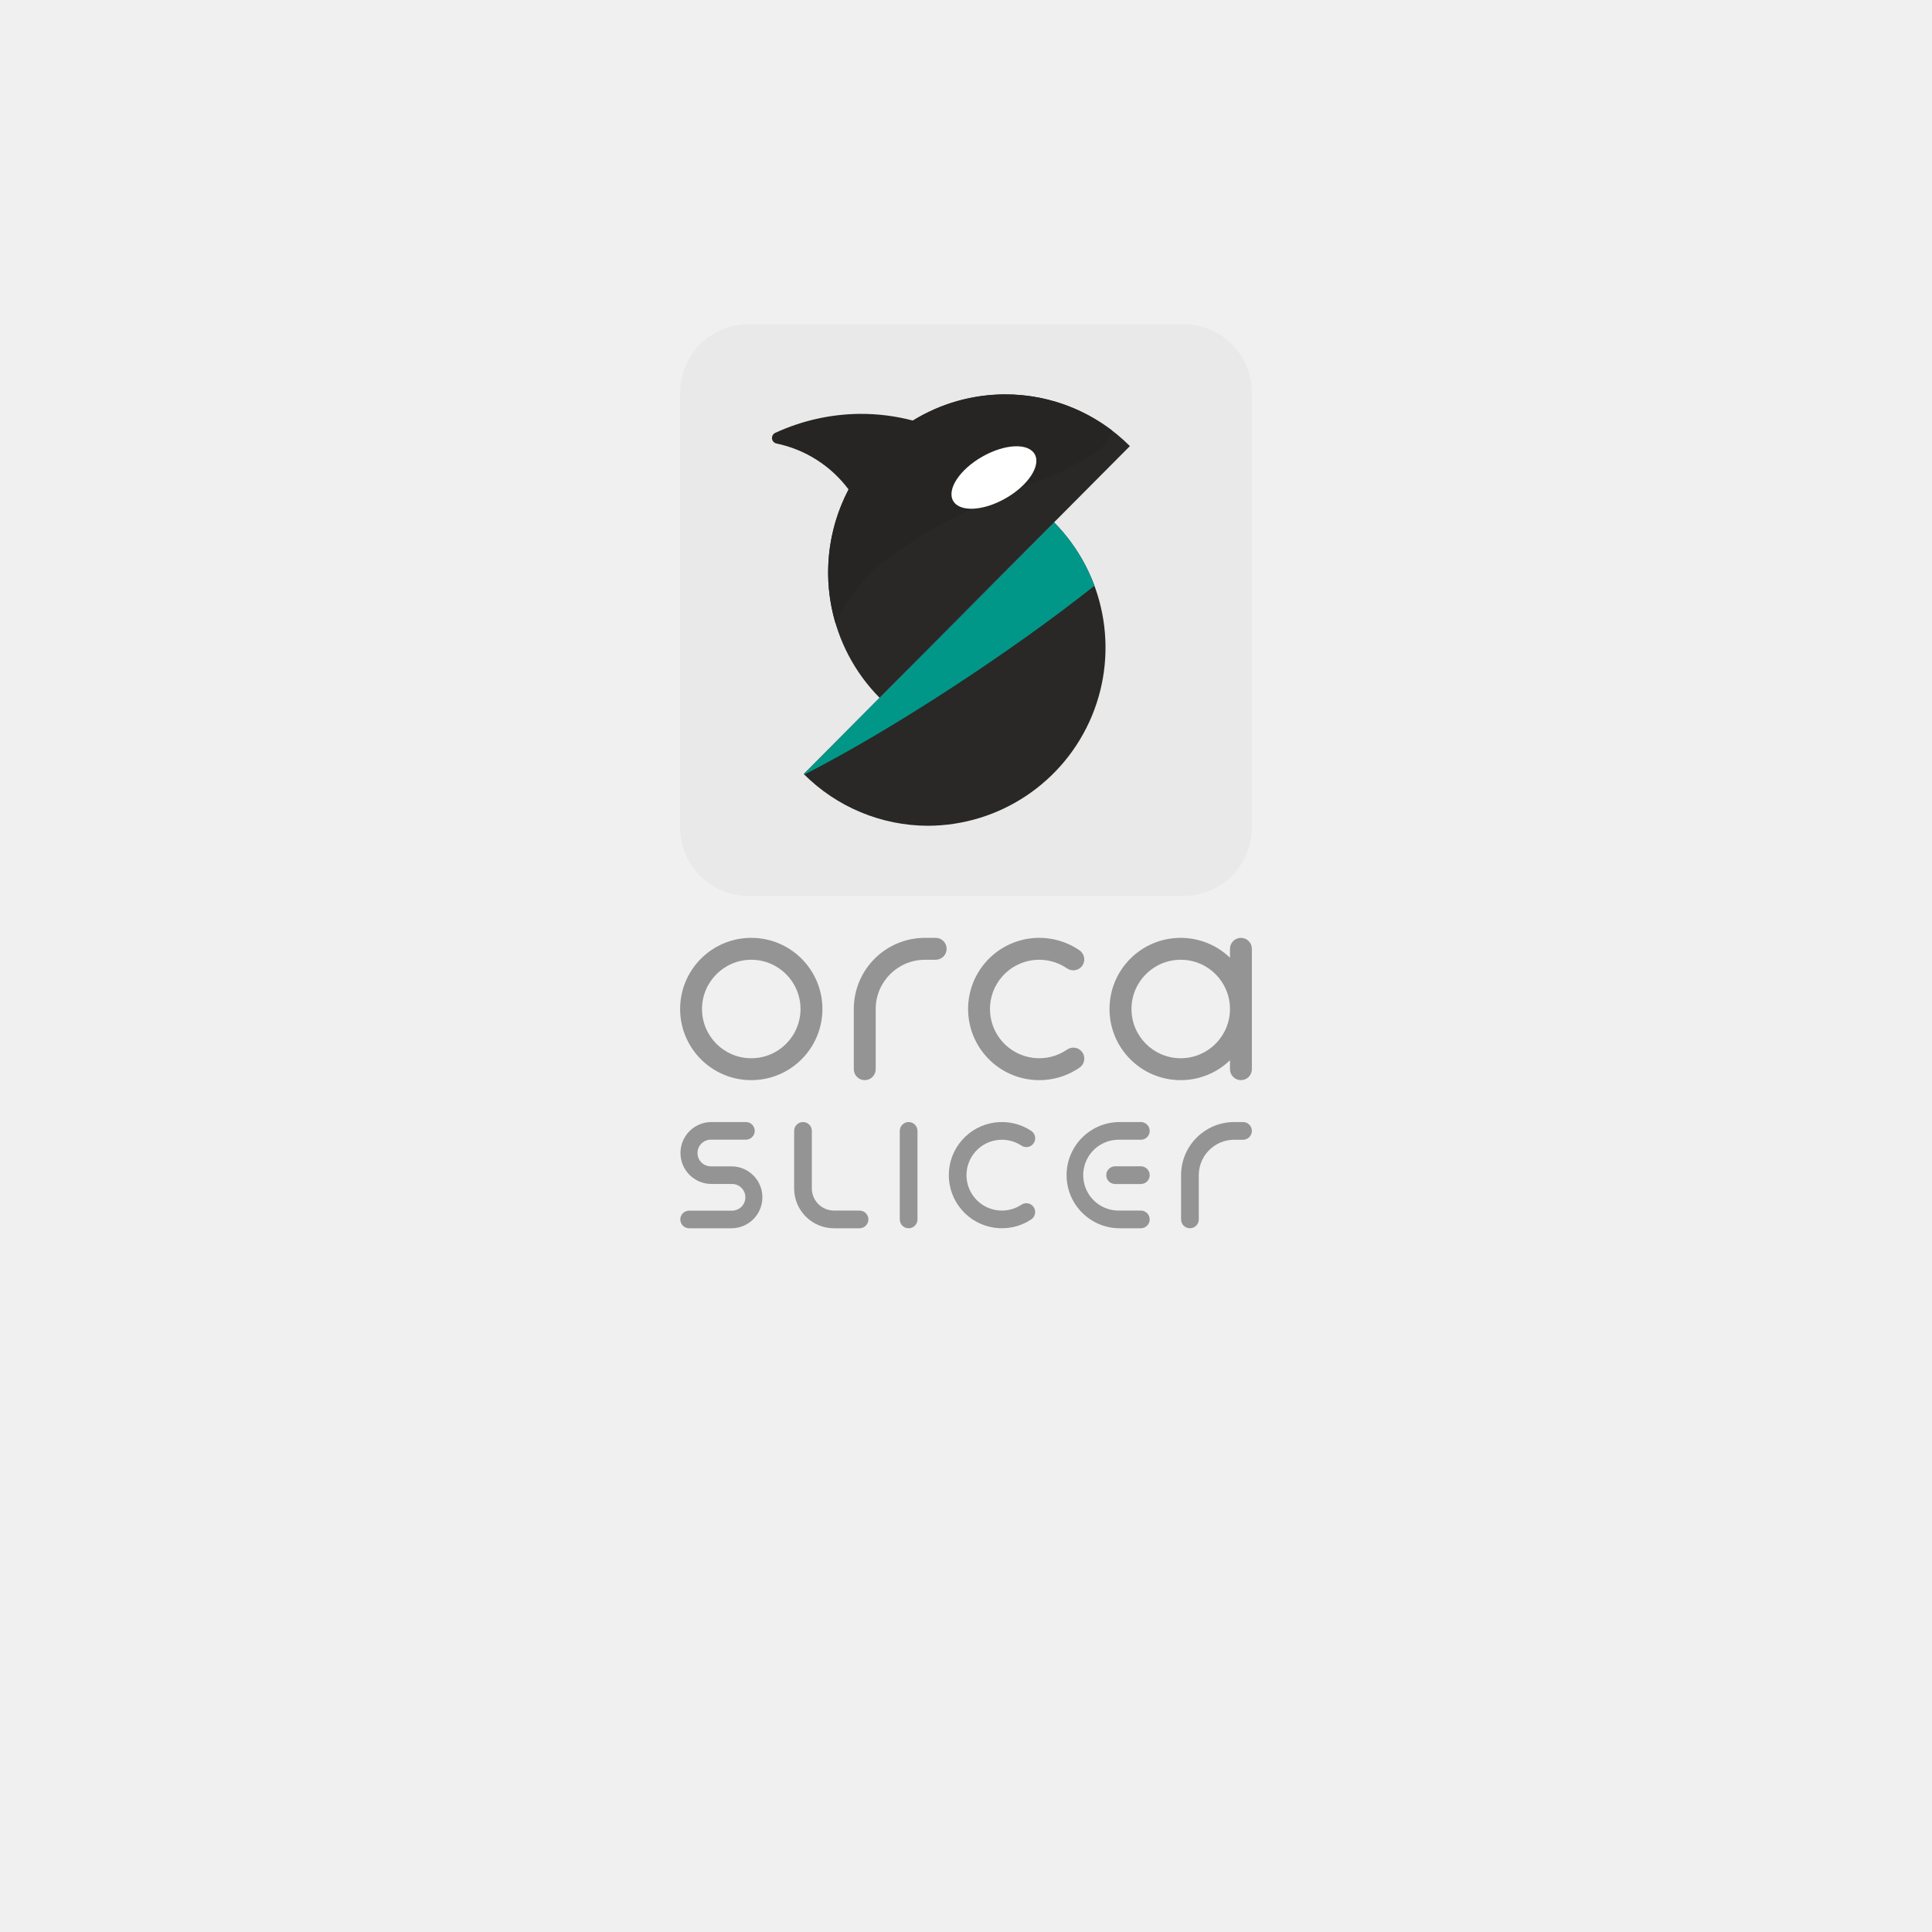
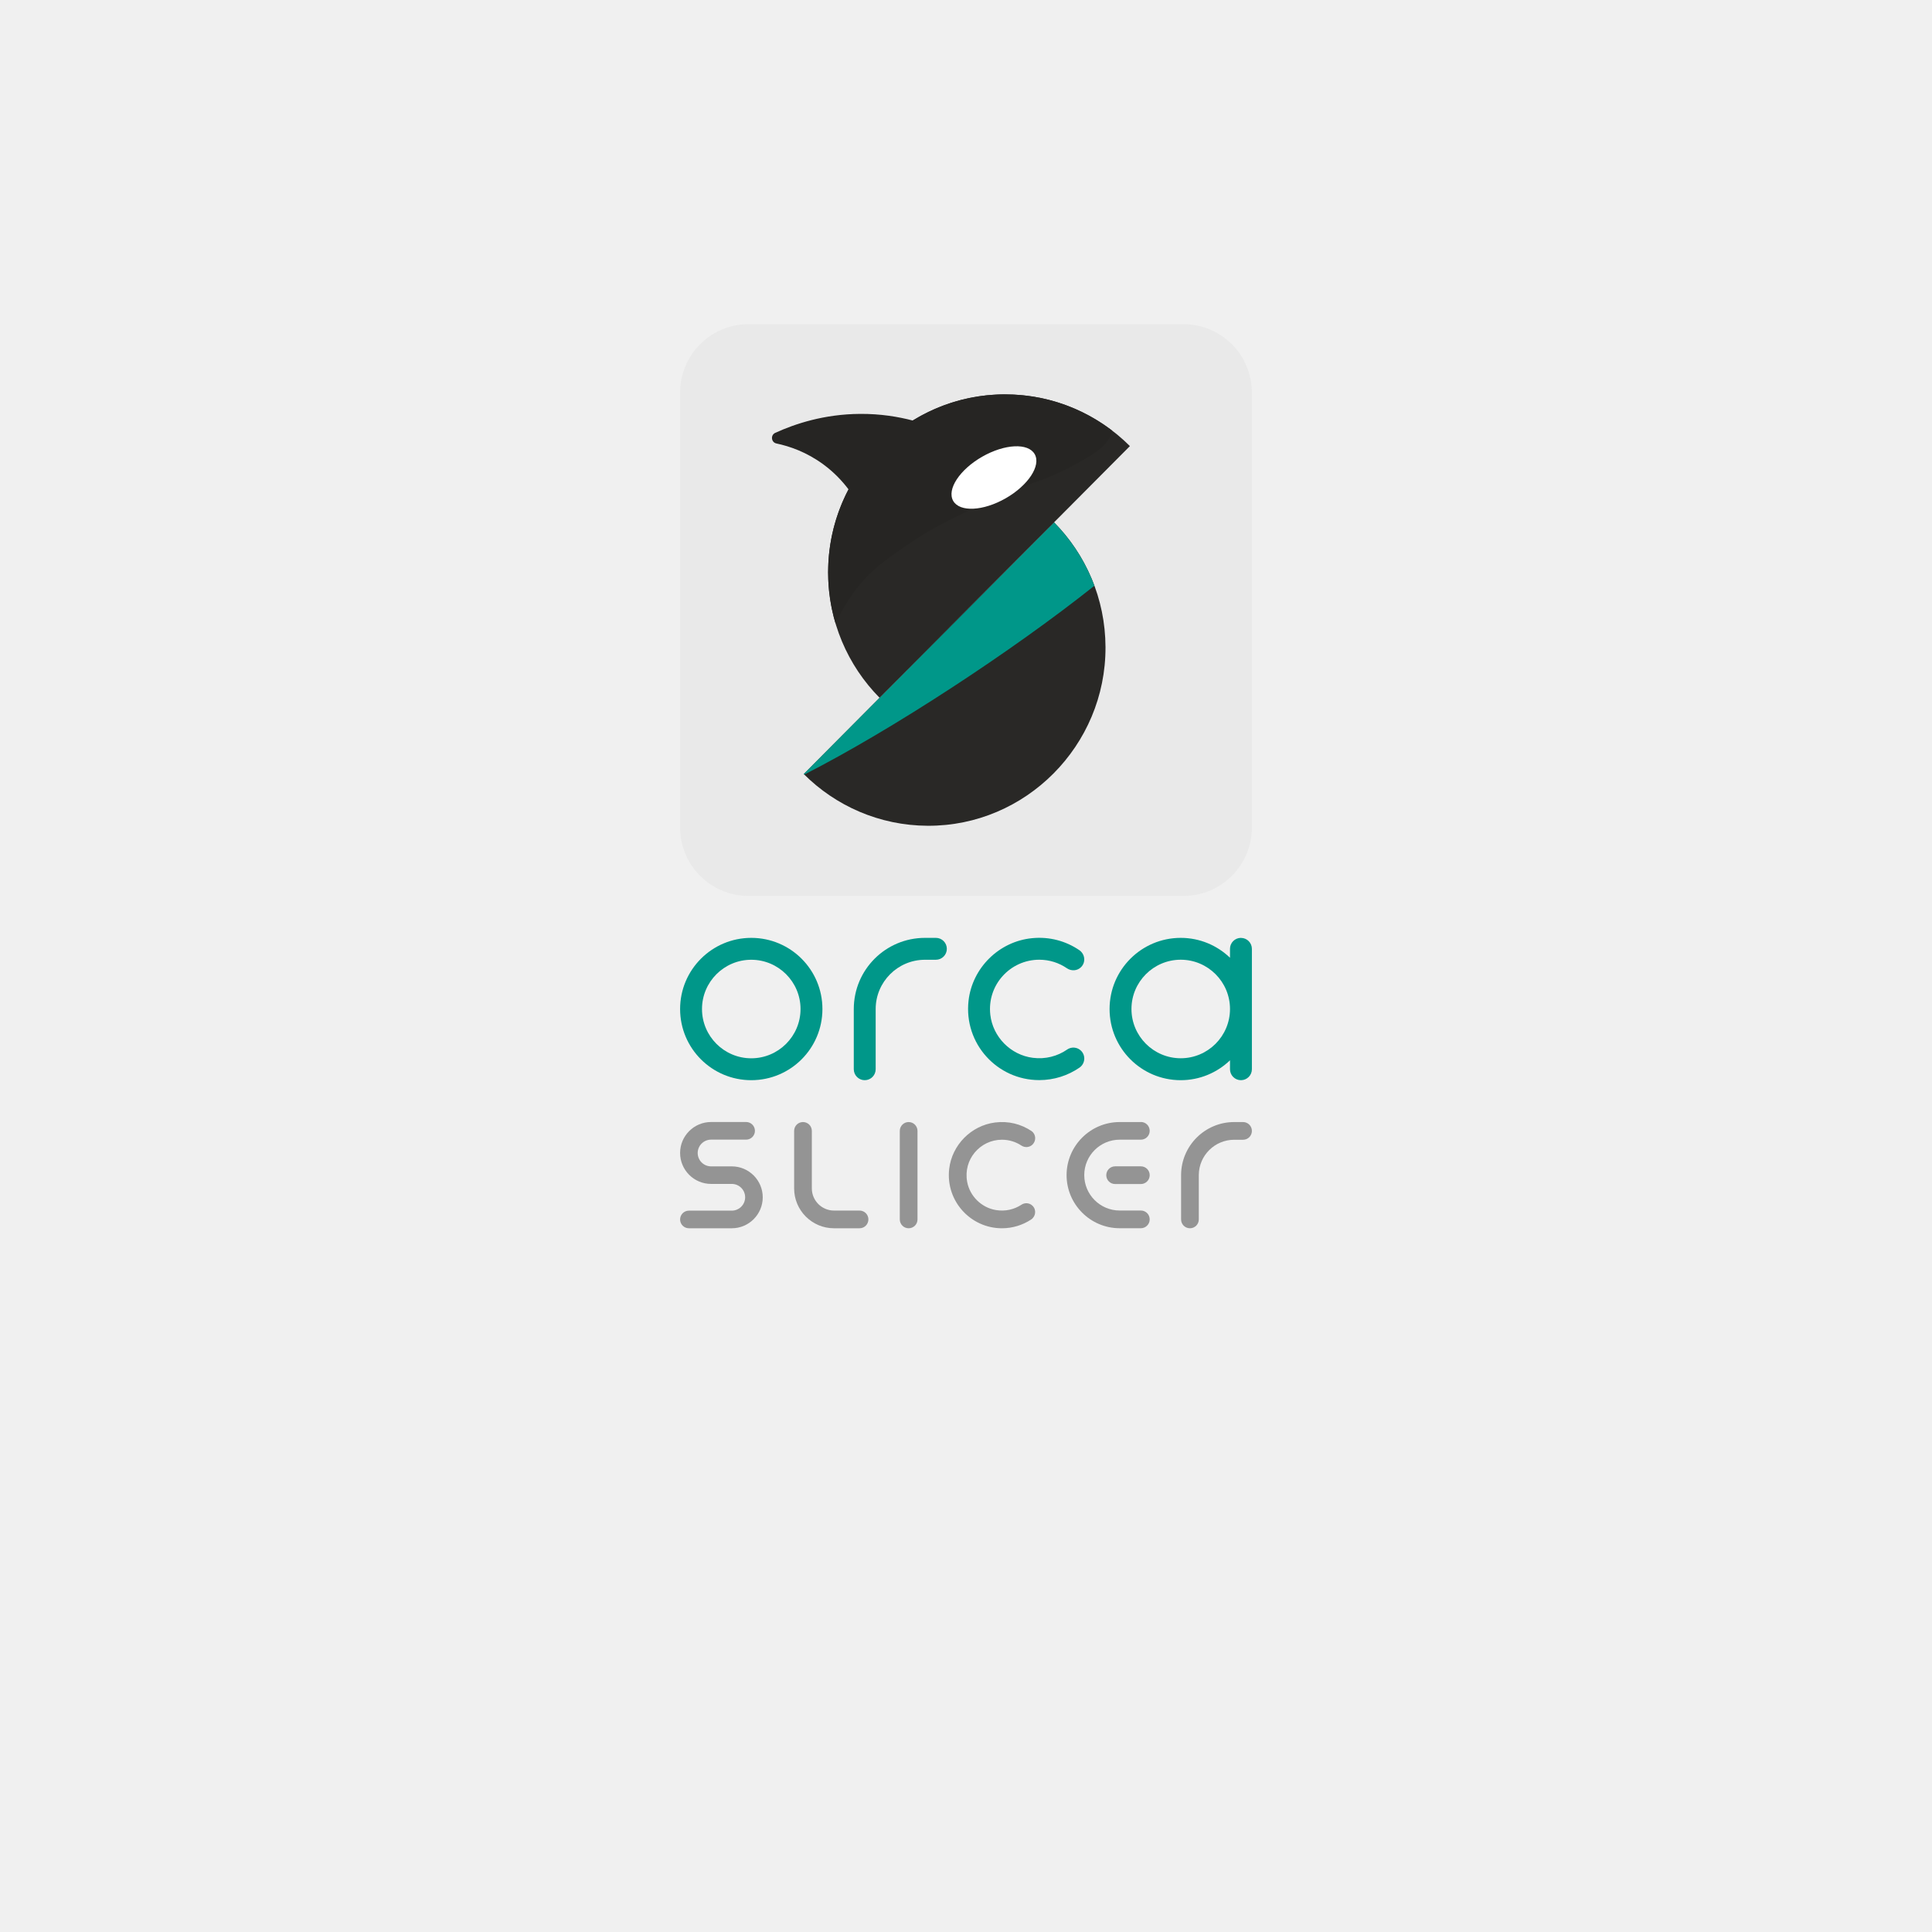
- <svg xmlns="http://www.w3.org/2000/svg" width="480" height="480" viewBox="0 0 480 480">
-   <rect x="168.974" y="80.544" width="142.052" height="142.052" rx="17" style="fill:#e9e9e9" />
-   <path d="M199.693,192.309a43.716,43.716,0,0,0,30.813,12.851,44.266,44.266,0,0,0,31.375-75.382Z" style="fill:#292826" />
-   <path d="M261.881,129.778l-62.188,62.531c.044.044.09.087.135.131,21.787-11.113,51.619-30.64,72.085-46.914a44.288,44.288,0,0,0-10.032-15.748" style="fill:#009789" />
-   <path d="M249.723,97.98a44.268,44.268,0,0,0-31.193,75.383l62.187-62.531A43.712,43.712,0,0,0,249.723,97.98" style="fill:#292826" />
-   <path d="M249.723,97.98a43.59,43.59,0,0,0-22.952,6.5,50.592,50.592,0,0,0-13.118-1.655,51.253,51.253,0,0,0-21.035,4.715,1.4,1.4,0,0,0,.288,2.644,29.994,29.994,0,0,1,17.908,11.4,44.554,44.554,0,0,0-3.2,33.391,44.117,44.117,0,0,1,4.438-7.74c4.038-5.549,8.308-8.437,14.616-12.7,4.646-3.143,11.1-6.83,29.652-14.454a63.117,63.117,0,0,0,13.584-6.261c3.1-1.844,5.462-3.585,6.209-6.307q.079-.288.144-.568a43.612,43.612,0,0,0-26.535-8.96" style="fill:#262523" />
-   <path d="M257.068,112.841c1.613,2.853-1.615,7.758-7.211,10.958s-11.439,3.482-13.052.63,1.615-7.758,7.211-10.958,11.439-3.482,13.052-.63" style="fill:#fff" />
-   <path d="M225.746,278.771a2.2,2.2,0,0,0-2.2,2.2v21.99a2.2,2.2,0,0,0,4.4,0V280.97A2.2,2.2,0,0,0,225.746,278.771Z" style="fill:#949494" />
-   <path d="M283.441,278.771h-5.255a13.194,13.194,0,0,0,0,26.388h5.255a2.2,2.2,0,1,0,0-4.4h-5.255a8.8,8.8,0,1,1,0-17.592h5.255a2.2,2.2,0,0,0,0-4.4Z" style="fill:#949494" />
-   <path d="M283.441,289.766h-6.392a2.2,2.2,0,1,0,0,4.4h6.392a2.2,2.2,0,1,0,0-4.4Z" style="fill:#949494" />
-   <path d="M181.812,305.159H171.16a2.187,2.187,0,0,1,0-4.373h10.652a3.318,3.318,0,1,0,0-6.635h-5.148a7.691,7.691,0,0,1,0-15.381h8.706a2.187,2.187,0,0,1,0,4.373h-8.706a3.318,3.318,0,1,0,0,6.635h5.148a7.691,7.691,0,0,1,0,15.381Z" style="fill:#949494" />
-   <path d="M253.771,299.308a8.8,8.8,0,1,1-.01-14.692,2.205,2.205,0,0,0,2.783-.262h0a2.192,2.192,0,0,0-.294-3.363,13.194,13.194,0,1,0-.085,22,2.213,2.213,0,0,0,.38-3.418l0,0A2.2,2.2,0,0,0,253.771,299.308Z" style="fill:#949494" />
-   <path d="M213.55,300.761H207.2a5.5,5.5,0,0,1-5.5-5.5V280.969a2.2,2.2,0,1,0-4.4,0v14.294a9.907,9.907,0,0,0,9.895,9.9h6.355a2.2,2.2,0,1,0,0-4.4Z" style="fill:#949494" />
-   <path d="M308.827,283.169h-2.2a8.8,8.8,0,0,0-8.792,8.719V302.96a2.2,2.2,0,0,1-4.4,0V291.888a13.207,13.207,0,0,1,13.19-13.117h2.2a2.2,2.2,0,1,1,0,4.4Z" style="fill:#949494" />
-   <path d="M186.65,238.448a12.236,12.236,0,1,1-12.236,12.235,12.25,12.25,0,0,1,12.236-12.235m0-5.441a17.676,17.676,0,1,0,17.676,17.676,17.676,17.676,0,0,0-17.676-17.676Z" style="fill:#949494" />
-   <path d="M308.306,233.007a2.72,2.72,0,0,0-2.72,2.721v2.218a17.676,17.676,0,1,0,0,25.475v2.218a2.72,2.72,0,1,0,5.44,0V235.728A2.72,2.72,0,0,0,308.306,233.007ZM293.35,262.919a12.236,12.236,0,1,1,12.236-12.236A12.25,12.25,0,0,1,293.35,262.919Z" style="fill:#949494" />
-   <path d="M232.518,233.007H229.8a17.676,17.676,0,0,0-17.676,17.676v14.956a2.72,2.72,0,1,0,5.44,0V250.683A12.25,12.25,0,0,1,229.8,238.448h2.72a2.721,2.721,0,0,0,0-5.441Z" style="fill:#949494" />
-   <path d="M265.11,260.773a12.235,12.235,0,1,1-.04-20.207,2.757,2.757,0,0,0,3.52-.279h0a2.74,2.74,0,0,0-.433-4.207,17.676,17.676,0,1,0,.036,29.182,2.732,2.732,0,0,0,.4-4.185l0,0A2.724,2.724,0,0,0,265.11,260.773Z" style="fill:#949494" />
+ <svg xmlns="http://www.w3.org/2000/svg" id="a" width="480" height="480" viewBox="0 0 480 480">
+   <g id="b">
+     <g id="c">
+       <rect x="168.97" y="80.54" width="142.05" height="142.05" rx="17" ry="17" style="fill:#e9e9e9;" />
+     </g>
+   </g>
+   <g id="d">
+     <path id="e" d="M199.69,192.31c7.91,7.9,18.79,12.8,30.81,12.85,24.33.1,44.25-19.93,44.16-44.4-.05-12.09-4.92-23.03-12.78-30.98l-62.19,62.53Z" style="fill:#292826;" />
+   </g>
+   <g id="f">
+     <path id="g" d="M261.88,129.78l-62.19,62.53s.09.09.13.13c21.79-11.11,51.62-30.64,72.08-46.91-2.21-5.96-5.66-11.32-10.03-15.75" style="fill:#009789;" />
+   </g>
+   <g id="h">
+     <path id="i" d="M249.72,97.98c-24.29,0-43.97,19.8-43.97,44.22,0,12.16,4.88,23.17,12.78,31.16l62.19-62.53c-7.95-7.94-18.9-12.85-30.99-12.85" style="fill:#292826;" />
+   </g>
+   <g id="j">
+     <path id="k" d="M249.72,97.98c-8.41,0-16.27,2.38-22.95,6.5-3.58-.94-8.02-1.69-13.12-1.65-8.89.06-16.12,2.46-21.04,4.71-1.22.56-1.02,2.37.29,2.64,3.23.68,7.49,2.12,11.7,5.23,2.66,1.96,4.68,4.14,6.21,6.17-3.23,6.16-5.07,13.17-5.07,20.62,0,4.44.65,8.73,1.87,12.78,1.86-4.12,3.81-6.88,4.44-7.74,4.04-5.55,8.31-8.44,14.62-12.7,4.65-3.14,11.1-6.83,29.65-14.45,0,0,5.8-1.63,13.58-6.26,3.1-1.84,5.46-3.58,6.21-6.31.05-.19.1-.38.14-.57-7.38-5.62-16.57-8.96-26.53-8.96" style="fill:#262523;" />
+   </g>
+   <g id="l">
+     <path id="m" d="M257.07,112.84c1.61,2.85-1.62,7.76-7.21,10.96-5.6,3.2-11.44,3.48-13.05.63-1.61-2.85,1.62-7.76,7.21-10.96,5.6-3.2,11.44-3.48,13.05-.63" style="fill:#fff;" />
+   </g>
+   <path d="M225.75,278.77c-1.21,0-2.2.98-2.2,2.2v21.99c0,1.21.98,2.2,2.2,2.2s2.2-.98,2.2-2.2v-21.99c0-1.21-.98-2.2-2.2-2.2Z" style="fill:#949494;" />
+   <path d="M283.44,278.77h-5.26c-7.27,0-13.19,5.92-13.19,13.19s5.92,13.19,13.19,13.19h5.26c1.21,0,2.2-.98,2.2-2.2s-.98-2.2-2.2-2.2h-5.26c-4.85,0-8.8-3.95-8.8-8.8s3.95-8.8,8.8-8.8h5.26c1.21,0,2.2-.98,2.2-2.2s-.98-2.2-2.2-2.2Z" style="fill:#949494;" />
+   <path d="M283.44,289.77h-6.39c-1.21,0-2.2.98-2.2,2.2s.98,2.2,2.2,2.2h6.39c1.21,0,2.2-.98,2.2-2.2s-.98-2.2-2.2-2.2Z" style="fill:#949494;" />
+   <path d="M181.81,305.16h-10.65c-1.21,0-2.19-.98-2.19-2.19s.98-2.19,2.19-2.19h10.65c1.83,0,3.32-1.49,3.32-3.32s-1.49-3.32-3.32-3.32h-5.15c-4.24,0-7.69-3.45-7.69-7.69s3.45-7.69,7.69-7.69h8.71c1.21,0,2.19.98,2.19,2.19s-.98,2.19-2.19,2.19h-8.71c-1.83,0-3.32,1.49-3.32,3.32s1.49,3.32,3.32,3.32h5.15c4.24,0,7.69,3.45,7.69,7.69s-3.45,7.69-7.69,7.69Z" style="fill:#949494;" />
+   <path d="M253.77,299.31c-1.78,1.17-4,1.72-6.36,1.32-3.57-.6-6.46-3.44-7.12-7-1.03-5.58,3.24-10.47,8.64-10.47,1.78,0,3.44.53,4.83,1.45.88.58,2.04.48,2.78-.26h0c.97-.97.84-2.6-.29-3.36-2.53-1.7-5.68-2.54-9.04-2.11-5.94.76-10.71,5.6-11.39,11.55-.9,7.96,5.33,14.73,13.11,14.73,2.67,0,5.15-.8,7.23-2.16,1.18-.78,1.38-2.42.38-3.42h0c-.74-.74-1.9-.85-2.77-.27Z" style="fill:#949494;" />
+   <path d="M213.55,300.76h-6.35c-3.03,0-5.5-2.47-5.5-5.5v-14.29c0-1.21-.98-2.2-2.2-2.2s-2.2.98-2.2,2.2v14.29c0,5.46,4.44,9.9,9.9,9.9h6.35c1.21,0,2.2-.98,2.2-2.2s-.98-2.2-2.2-2.2Z" style="fill:#949494;" />
+   <path d="M308.83,283.17h-2.2c-4.82,0-8.75,3.9-8.79,8.72v11.07c0,1.21-.98,2.2-2.2,2.2s-2.2-.98-2.2-2.2v-11.07c.04-7.24,5.94-13.12,13.19-13.12h2.2c1.21,0,2.2.98,2.2,2.2s-.98,2.2-2.2,2.2Z" style="fill:#949494;" />
+   <path d="M186.65,238.45c6.75,0,12.24,5.49,12.24,12.24s-5.49,12.24-12.24,12.24-12.24-5.49-12.24-12.24,5.49-12.24,12.24-12.24M186.65,233.01c-9.76,0-17.68,7.91-17.68,17.68s7.91,17.68,17.68,17.68,17.68-7.91,17.68-17.68-7.91-17.68-17.68-17.68h0Z" style="fill:#009789;" />
+   <path d="M308.31,233.01c-1.5,0-2.72,1.22-2.72,2.72v2.22c-3.18-3.05-7.48-4.94-12.24-4.94-9.76,0-17.68,7.91-17.68,17.68s7.91,17.68,17.68,17.68c4.75,0,9.06-1.89,12.24-4.94v2.22c0,1.5,1.22,2.72,2.72,2.72s2.72-1.22,2.72-2.72v-29.91c0-1.5-1.22-2.72-2.72-2.72ZM293.35,262.92c-6.75,0-12.24-5.49-12.24-12.24s5.49-12.24,12.24-12.24,12.24,5.49,12.24,12.24-5.49,12.24-12.24,12.24Z" style="fill:#009789;" />
+   <path d="M232.52,233.01h-2.72c-9.76,0-17.68,7.91-17.68,17.68v14.96c0,1.5,1.22,2.72,2.72,2.72s2.72-1.22,2.72-2.72v-14.96c0-6.75,5.49-12.24,12.24-12.24h0s2.72,0,2.72,0c1.5,0,2.72-1.22,2.72-2.72s-1.22-2.72-2.72-2.72Z" style="fill:#009789;" />
+   <path d="M265.11,260.77c-2.37,1.63-5.34,2.45-8.51,2.04-5.51-.7-9.94-5.19-10.56-10.71-.84-7.38,4.94-13.66,12.16-13.66,2.55,0,4.91.78,6.87,2.12,1.1.75,2.57.67,3.52-.28h0c1.22-1.22.99-3.23-.43-4.21-3.29-2.25-7.39-3.42-11.77-2.98-8.19.81-14.84,7.37-15.76,15.55-1.19,10.67,7.13,19.71,17.56,19.71,3.71,0,7.15-1.14,10-3.1,1.41-.97,1.61-2.98.4-4.19h0c-.93-.93-2.39-1.05-3.48-.3Z" style="fill:#009789;" />
</svg>
